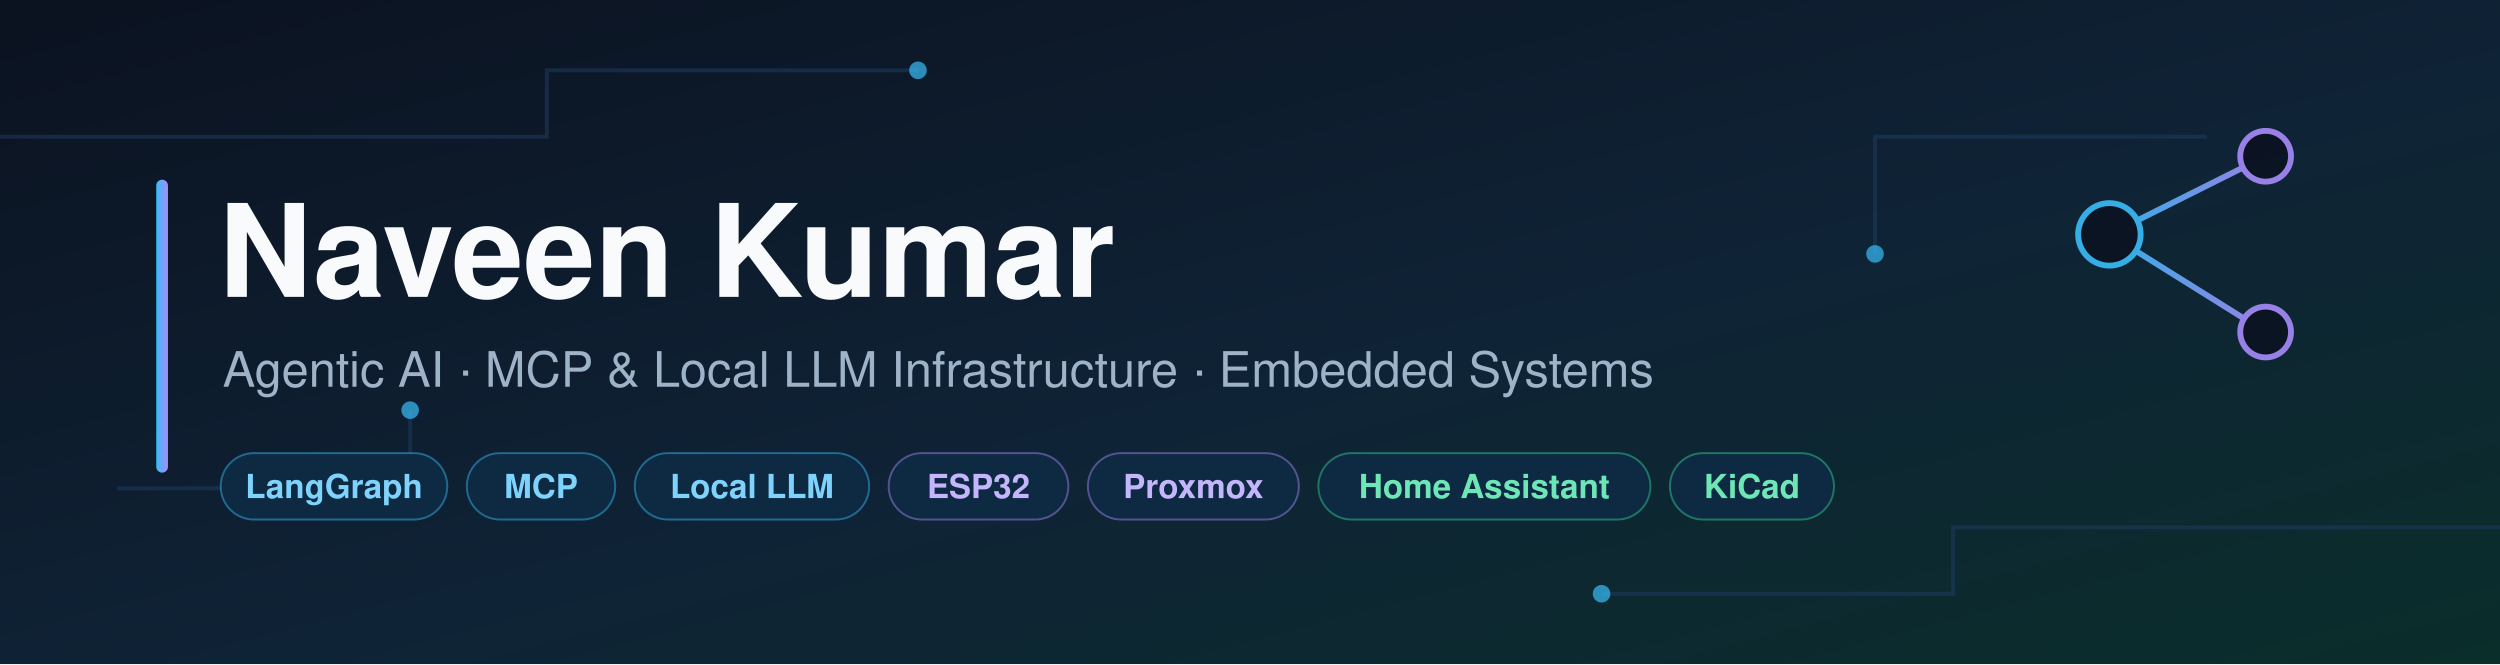
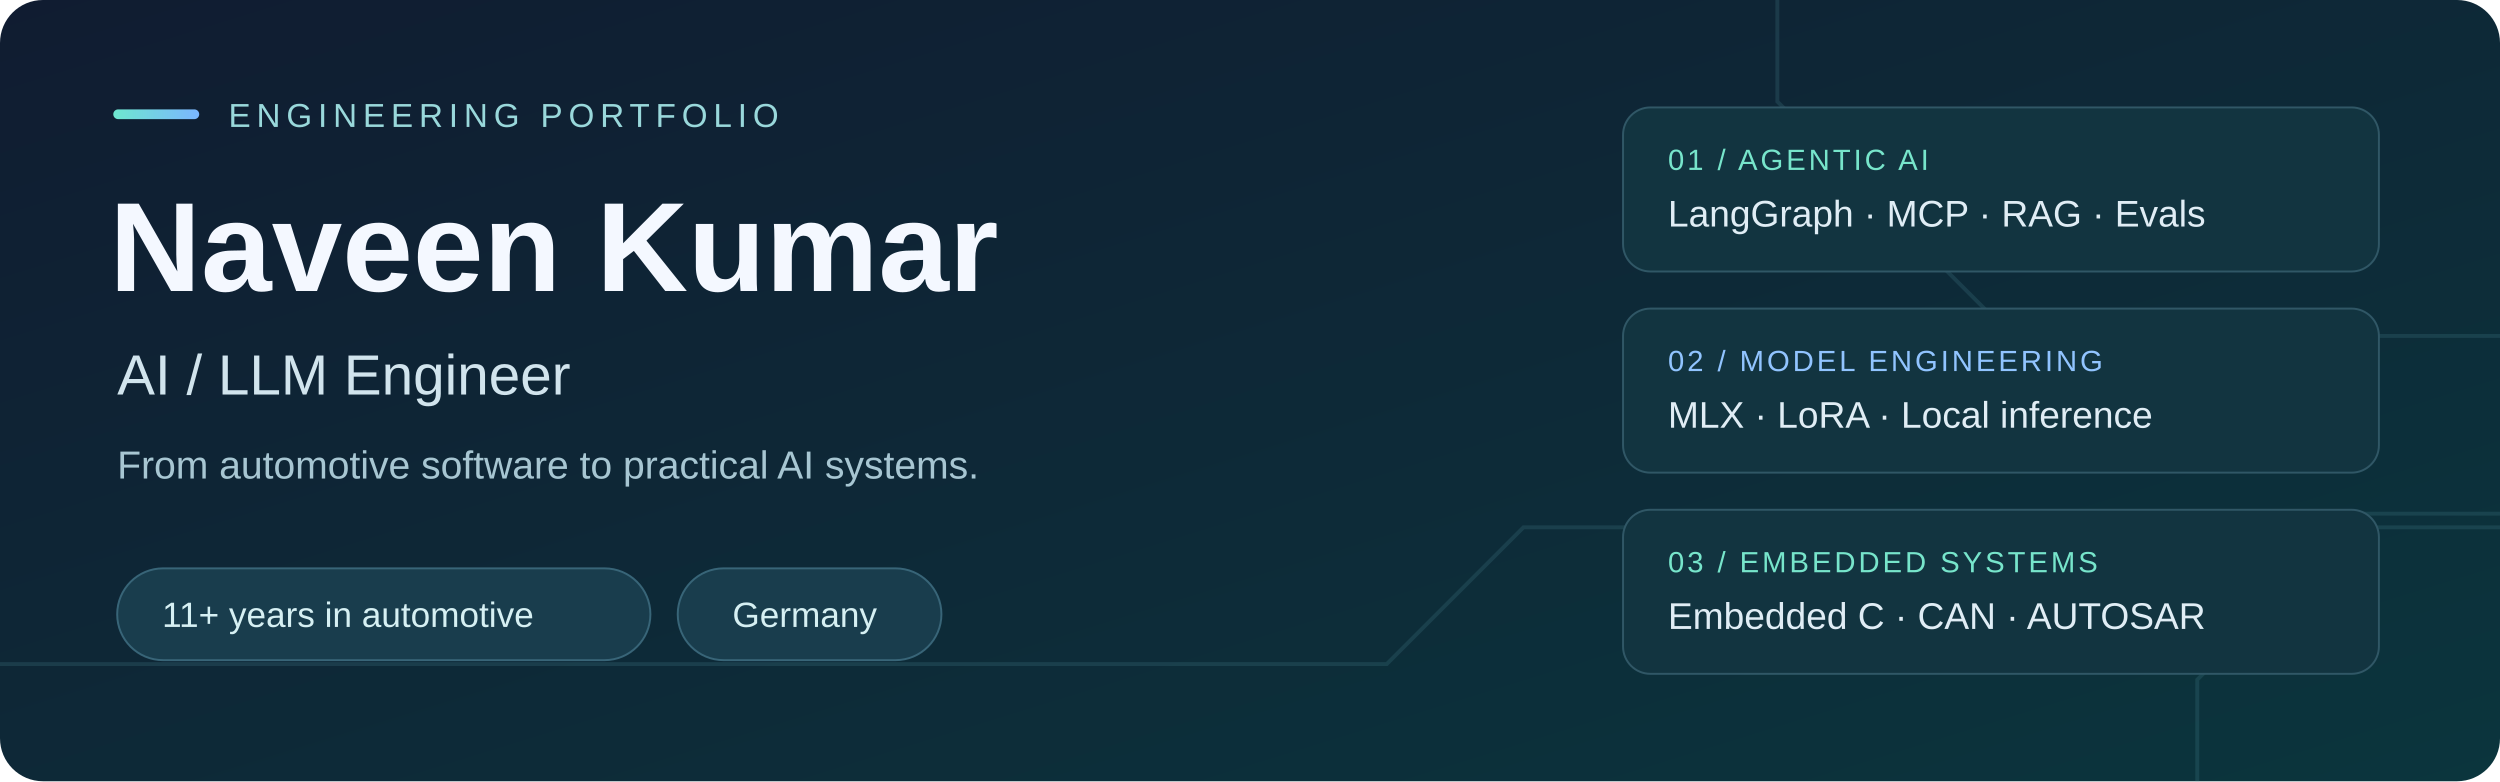
- <svg xmlns="http://www.w3.org/2000/svg" viewBox="0 0 1280 340" width="1280" height="340" role="img" aria-label="Naveen Kumar — Agentic AI, MCP and Local LLM Infrastructure, Embedded Systems">
+ <svg xmlns="http://www.w3.org/2000/svg" width="1280" height="400" viewBox="0 0 1280 400" role="img" aria-labelledby="title description">
  <defs>
-     <linearGradient id="bg" x1="0" y1="0" x2="1" y2="1">
-       <stop offset="0" stop-color="#0b1220" />
-       <stop offset="0.55" stop-color="#0f2336" />
-       <stop offset="1" stop-color="#0a2e2a" />
+     <linearGradient id="bg" x2="1" y2="1">
+       <stop stop-color="#101c31" />
+       <stop offset="1" stop-color="#0b353d" />
    </linearGradient>
-     <linearGradient id="accent" x1="0" y1="0" x2="1" y2="0">
-       <stop offset="0" stop-color="#38bdf8" />
-       <stop offset="1" stop-color="#a78bfa" />
+     <linearGradient id="accent">
+       <stop stop-color="#6ee7cf" />
+       <stop offset="1" stop-color="#7bb6ff" />
    </linearGradient>
  </defs>
-   <rect width="1280" height="340" fill="url(#bg)" />
-   <g stroke="#1e3a5f" stroke-width="2" fill="none" opacity="0.55">
-     <path d="M0 70 H280 V36 H470" />
-     <path d="M1280 270 H1000 V304 H820" />
-     <path d="M1130 70 H960 V130" />
-     <path d="M60 250 H210 V210" />
-   </g>
-   <g fill="#38bdf8" opacity="0.7">
-     <circle cx="470" cy="36" r="4.5" />
-     <circle cx="820" cy="304" r="4.5" />
-     <circle cx="960" cy="130" r="4.5" />
-     <circle cx="210" cy="210" r="4.5" />
-   </g>
-   <g opacity="0.9">
-     <line x1="1080" y1="120" x2="1160" y2="80" stroke="url(#accent)" stroke-width="3" />
-     <line x1="1080" y1="120" x2="1160" y2="170" stroke="url(#accent)" stroke-width="3" />
-     <line x1="1160" y1="80" x2="1160" y2="170" stroke="url(#accent)" stroke-width="3" />
-     <circle cx="1080" cy="120" r="16" fill="#0b1220" stroke="#38bdf8" stroke-width="3" />
-     <circle cx="1160" cy="80" r="13" fill="#0b1220" stroke="#a78bfa" stroke-width="3" />
-     <circle cx="1160" cy="170" r="13" fill="#0b1220" stroke="#a78bfa" stroke-width="3" />
-   </g>
-   <rect x="80" y="92" width="6" height="150" rx="3" fill="url(#accent)" />
-   <text x="112" y="152" font-family="'Segoe UI',Helvetica,Arial,sans-serif" font-size="66" font-weight="700" fill="#f8fafc">Naveen Kumar</text>
-   <text x="114" y="198" font-family="'Segoe UI',Helvetica,Arial,sans-serif" font-size="25" font-weight="400" fill="#9fb3c8">Agentic AI  ·  MCP &amp; Local LLM Infrastructure  ·  Embedded Systems</text>
-   <g font-family="'Segoe UI',Helvetica,Arial,sans-serif" font-size="17" font-weight="600">
-     <rect x="113" y="232" width="116" height="34" rx="17" fill="#0e2942" stroke="#38bdf8" stroke-opacity="0.45" />
-     <text x="171" y="255" text-anchor="middle" fill="#7dd3fc">LangGraph</text>
-     <rect x="239" y="232" width="76" height="34" rx="17" fill="#0e2942" stroke="#38bdf8" stroke-opacity="0.45" />
-     <text x="277" y="255" text-anchor="middle" fill="#7dd3fc">MCP</text>
-     <rect x="325" y="232" width="120" height="34" rx="17" fill="#0e2942" stroke="#38bdf8" stroke-opacity="0.45" />
-     <text x="385" y="255" text-anchor="middle" fill="#7dd3fc">Local LLM</text>
-     <rect x="455" y="232" width="92" height="34" rx="17" fill="#0e2942" stroke="#a78bfa" stroke-opacity="0.45" />
-     <text x="501" y="255" text-anchor="middle" fill="#c4b5fd">ESP32</text>
-     <rect x="557" y="232" width="108" height="34" rx="17" fill="#0e2942" stroke="#a78bfa" stroke-opacity="0.45" />
-     <text x="611" y="255" text-anchor="middle" fill="#c4b5fd">Proxmox</text>
-     <rect x="675" y="232" width="170" height="34" rx="17" fill="#0e2942" stroke="#34d399" stroke-opacity="0.45" />
-     <text x="760" y="255" text-anchor="middle" fill="#6ee7b7">Home Assistant</text>
-     <rect x="855" y="232" width="84" height="34" rx="17" fill="#0e2942" stroke="#34d399" stroke-opacity="0.45" />
-     <text x="897" y="255" text-anchor="middle" fill="#6ee7b7">KiCad</text>
+   <rect width="1280" height="400" rx="22" fill="url(#bg)" />
+   <path d="M0 340H710L780 270H1280M910 0V52L1030 172H1280M1125 400V348L1210 263H1280" fill="none" stroke="#467f8b" stroke-opacity=".24" stroke-width="2" />
+   <rect x="58" y="56" width="44" height="5" rx="2.5" fill="url(#accent)" />
+   <text x="117" y="65" fill="#99d8db" font-family="Arial, sans-serif" font-size="17" letter-spacing="3">ENGINEERING PORTFOLIO</text>
+   <text x="56" y="149" fill="#f4f8ff" font-family="Arial, sans-serif" font-size="65" font-weight="700">Naveen Kumar</text>
+   <text x="60" y="202" fill="#d1e4ed" font-family="Arial, sans-serif" font-size="29">AI / LLM Engineer</text>
+   <text x="60" y="245" fill="#a7c6d2" font-family="Arial, sans-serif" font-size="20">From automotive software to practical AI systems.</text>
+   <rect x="60" y="291" width="273" height="47" rx="23.5" fill="#193d4d" stroke="#386578" />
+   <text x="83" y="321" fill="#d6f0f3" font-family="Arial, sans-serif" font-size="18">11+ years in automotive</text>
+   <rect x="347" y="291" width="135" height="47" rx="23.5" fill="#193d4d" stroke="#386578" />
+   <text x="375" y="321" fill="#d6f0f3" font-family="Arial, sans-serif" font-size="18">Germany</text>
+   <g font-family="Arial, sans-serif">
+     <rect x="831" y="55" width="387" height="84" rx="14" fill="#123440" stroke="#305766" />
+     <text x="854" y="87" fill="#77e5cb" font-size="15" letter-spacing="1.5">01 / AGENTIC AI</text>
+     <text x="854" y="116" fill="#e0edf5" font-size="19">LangGraph · MCP · RAG · Evals</text>
+     <rect x="831" y="158" width="387" height="84" rx="14" fill="#123440" stroke="#305766" />
+     <text x="854" y="190" fill="#91c4ff" font-size="15" letter-spacing="1.5">02 / MODEL ENGINEERING</text>
+     <text x="854" y="219" fill="#e0edf5" font-size="19">MLX · LoRA · Local inference</text>
+     <rect x="831" y="261" width="387" height="84" rx="14" fill="#123440" stroke="#305766" />
+     <text x="854" y="293" fill="#77e5cb" font-size="15" letter-spacing="1.5">03 / EMBEDDED SYSTEMS</text>
+     <text x="854" y="322" fill="#e0edf5" font-size="19">Embedded C · CAN · AUTOSAR</text>
  </g>
</svg>
